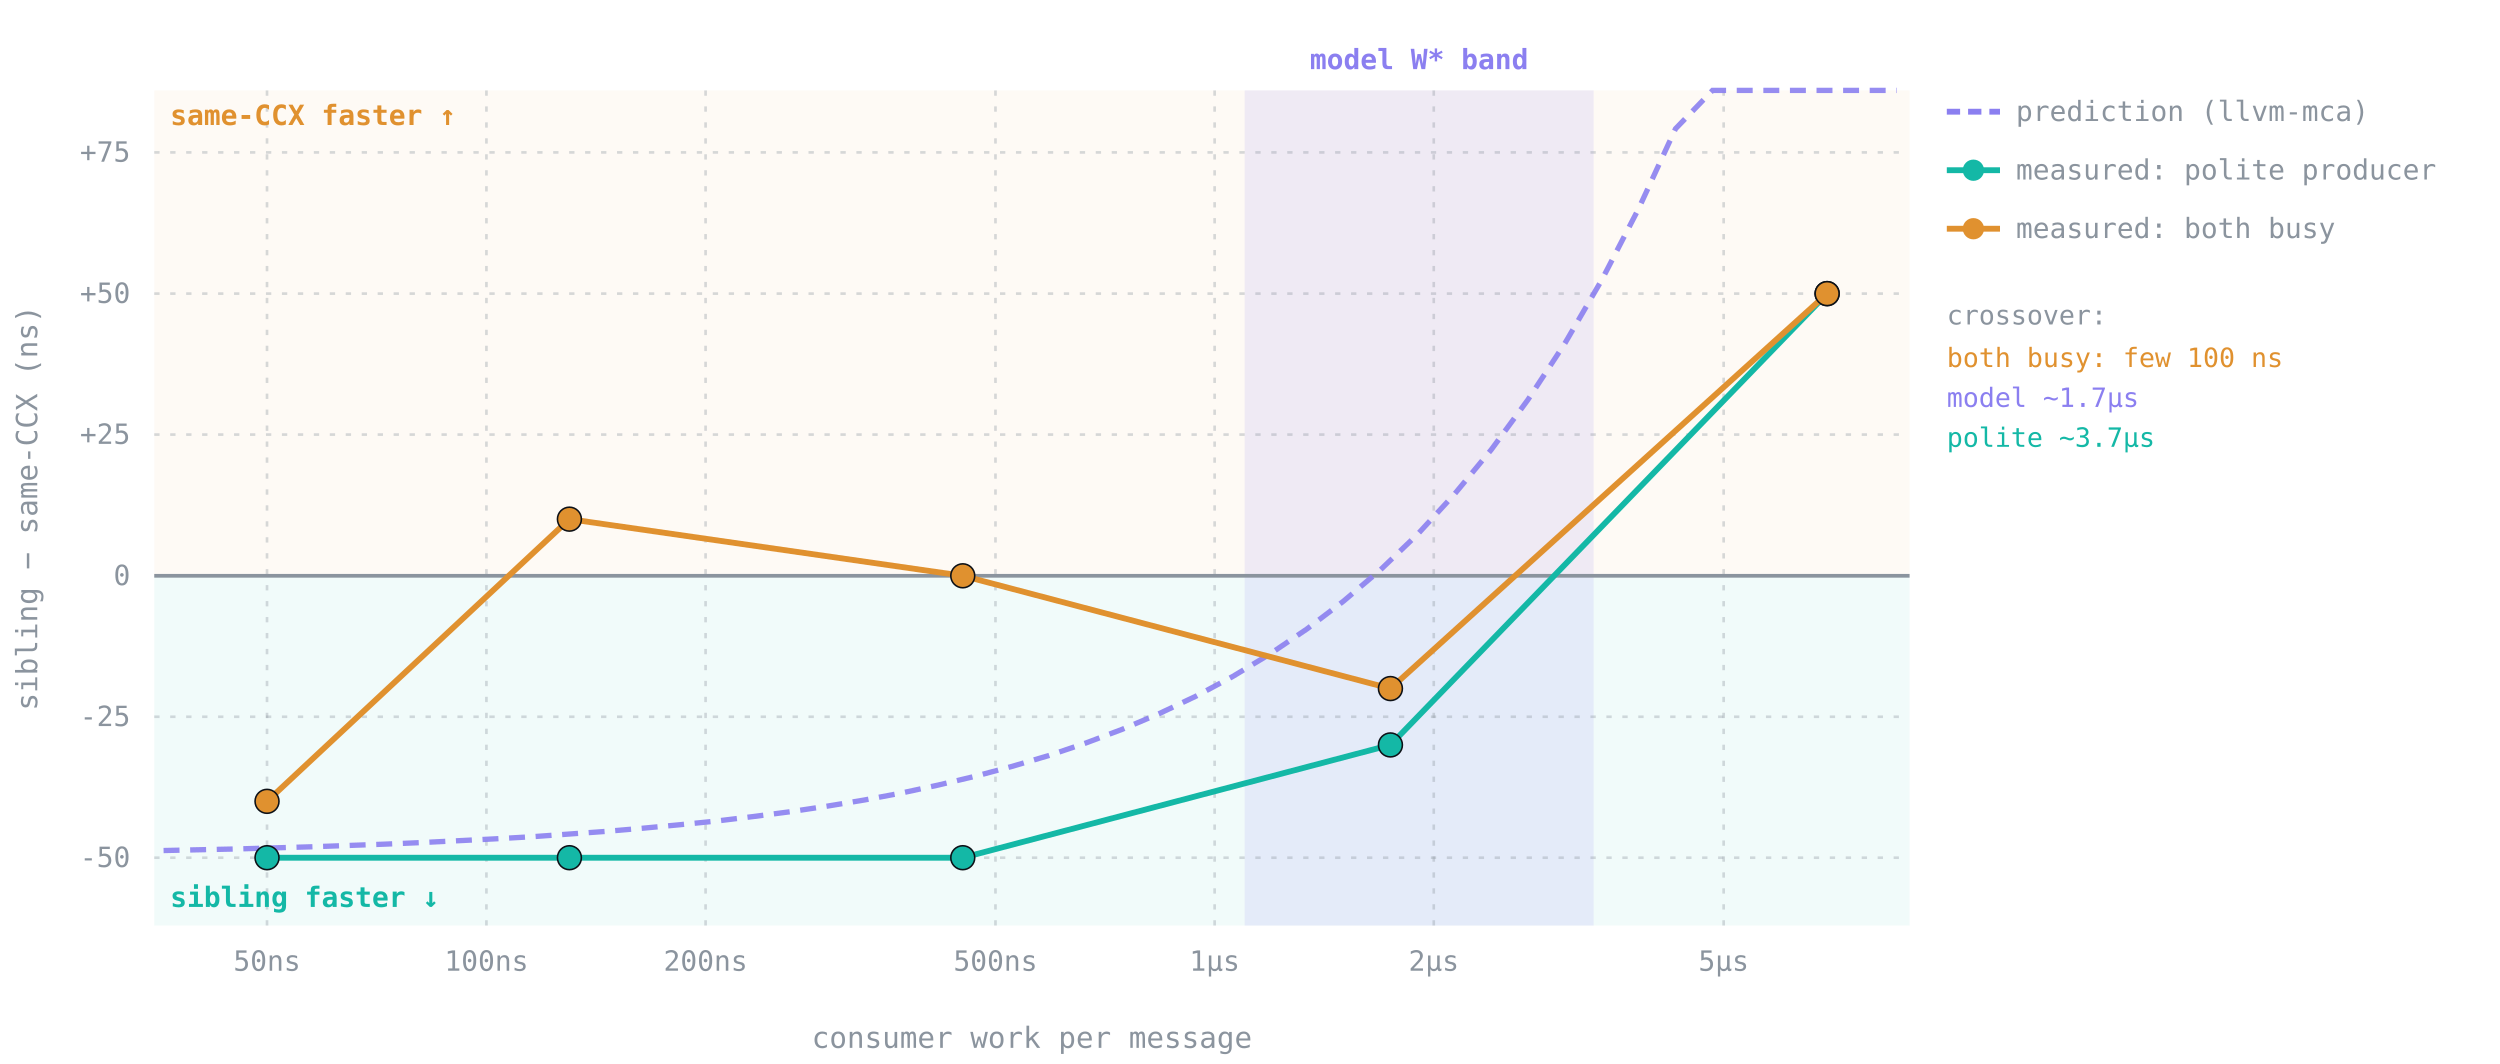
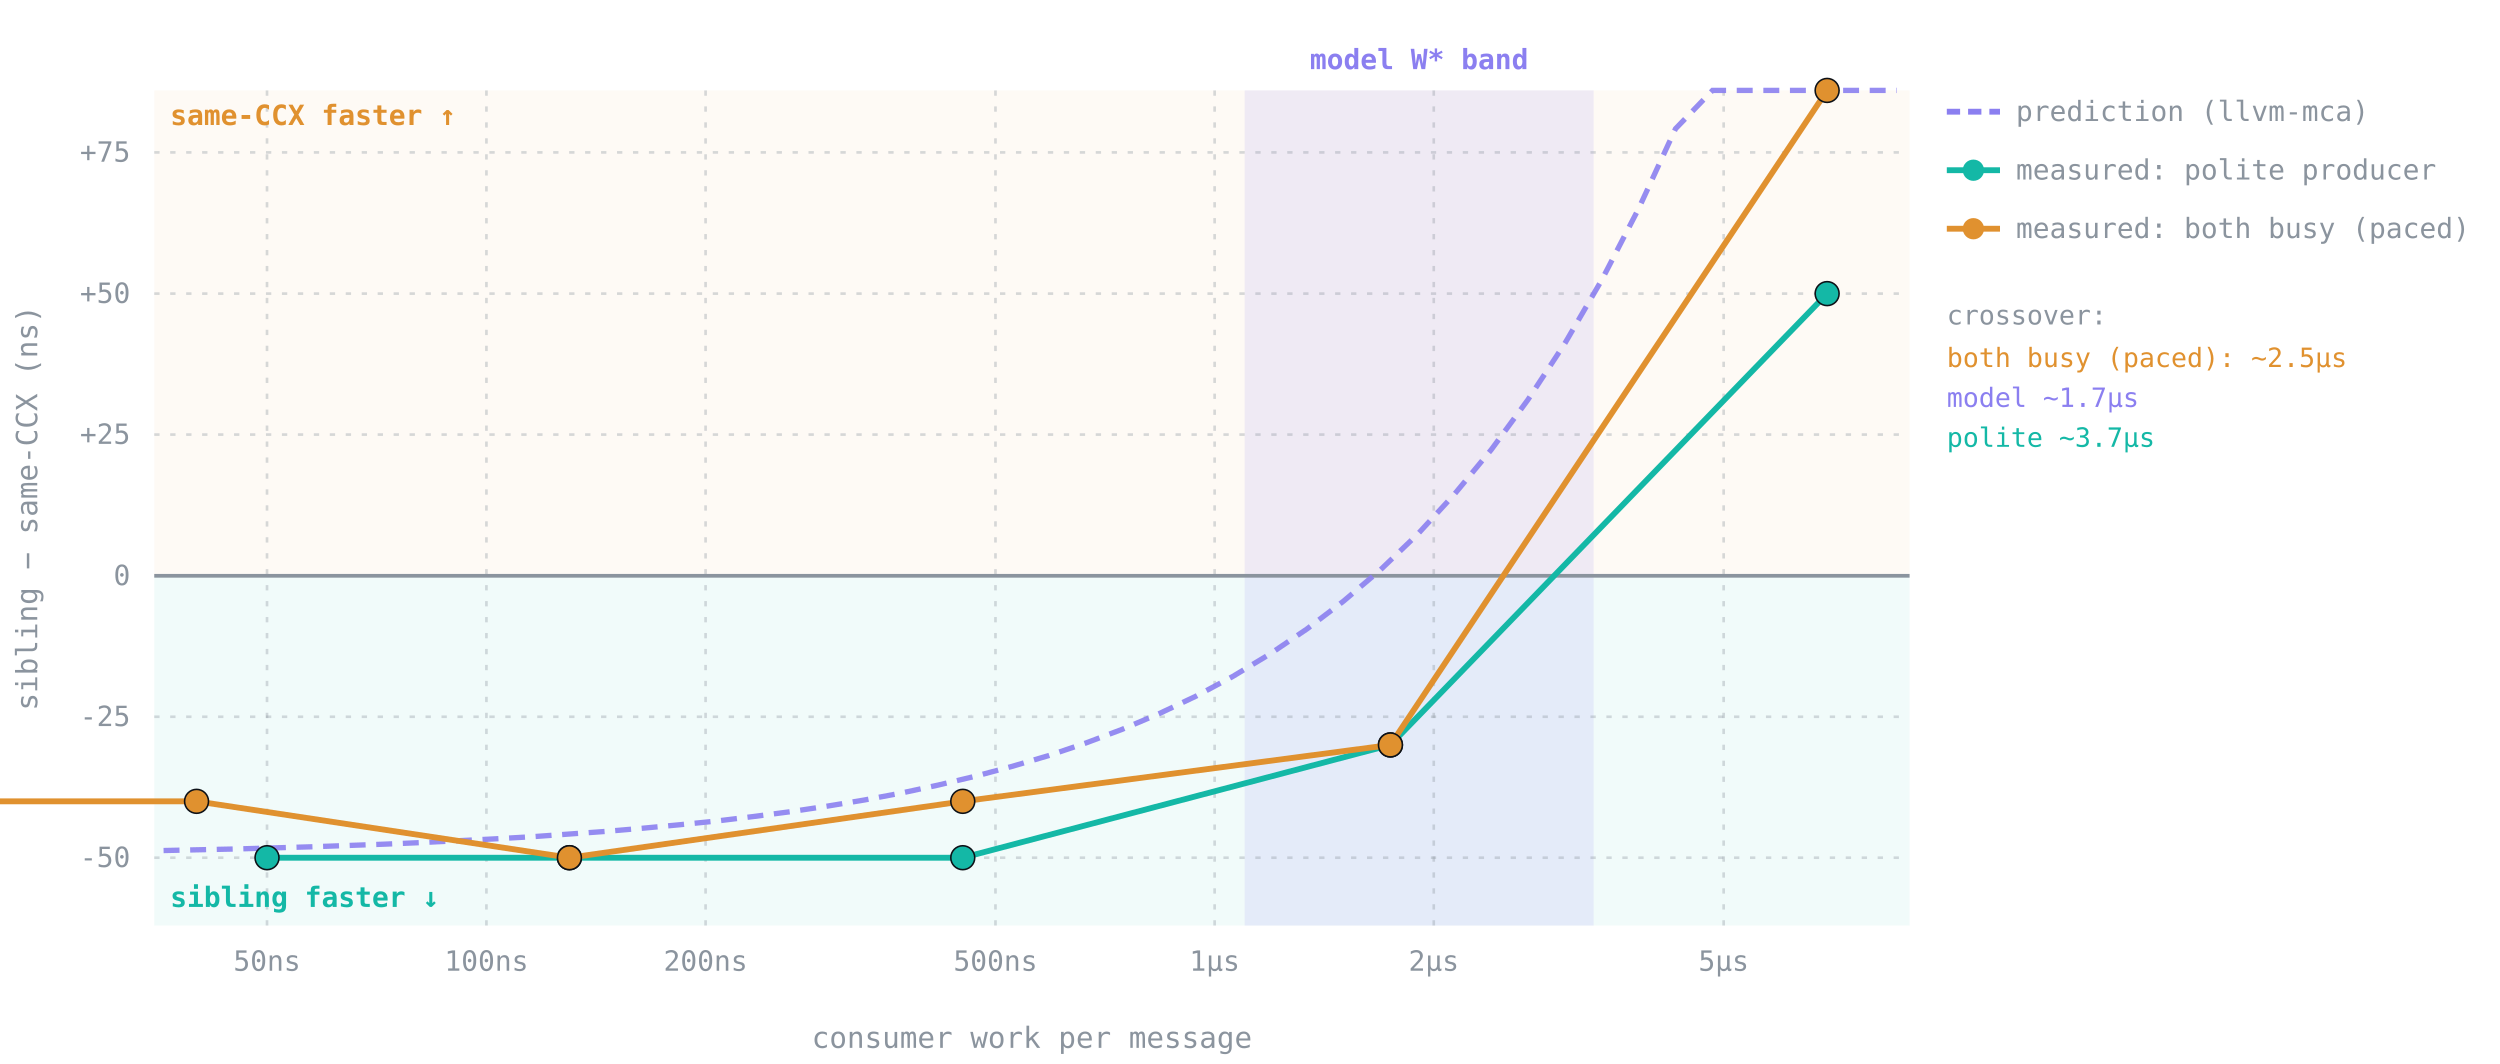
<svg xmlns="http://www.w3.org/2000/svg" viewBox="0 0 940 400" font-family="ui-monospace,SFMono-Regular,Menlo,monospace" role="img" aria-label="Static model prediction overlaid on measured sibling-vs-same-CCX crossover, polite and both-busy producer">
  <rect x="58" y="34.0" width="660" height="182.5" fill="#e0912f" opacity="0.05" />
  <rect x="58" y="216.5" width="660" height="131.5" fill="#14b8a6" opacity="0.06" />
  <rect x="468.0" y="34" width="131.2" height="314" fill="#8b7ff0" opacity="0.13" />
  <text x="533.6" y="26" text-anchor="middle" font-size="10.5" font-weight="700" fill="#8b7ff0">model W* band</text>
  <line x1="58" y1="322.5" x2="718" y2="322.5" stroke="#8b949e" stroke-width="1" stroke-dasharray="2 4" opacity="0.35" />
  <text x="49" y="326.0" text-anchor="end" font-size="10.5" fill="#8b949e">-50</text>
  <line x1="58" y1="269.5" x2="718" y2="269.5" stroke="#8b949e" stroke-width="1" stroke-dasharray="2 4" opacity="0.35" />
  <text x="49" y="273.0" text-anchor="end" font-size="10.5" fill="#8b949e">-25</text>
  <line x1="58" y1="216.5" x2="718" y2="216.5" stroke="#8b949e" stroke-width="1.4" />
  <text x="49" y="220.0" text-anchor="end" font-size="10.5" fill="#8b949e">0</text>
  <line x1="58" y1="163.4" x2="718" y2="163.4" stroke="#8b949e" stroke-width="1" stroke-dasharray="2 4" opacity="0.35" />
  <text x="49" y="166.9" text-anchor="end" font-size="10.5" fill="#8b949e">+25</text>
  <line x1="58" y1="110.4" x2="718" y2="110.4" stroke="#8b949e" stroke-width="1" stroke-dasharray="2 4" opacity="0.35" />
  <text x="49" y="113.9" text-anchor="end" font-size="10.5" fill="#8b949e">+50</text>
  <line x1="58" y1="57.3" x2="718" y2="57.3" stroke="#8b949e" stroke-width="1" stroke-dasharray="2 4" opacity="0.35" />
  <text x="49" y="60.8" text-anchor="end" font-size="10.5" fill="#8b949e">+75</text>
  <line x1="100.4" y1="34" x2="100.4" y2="348" stroke="#8b949e" stroke-width="1" stroke-dasharray="2 4" opacity="0.35" />
  <text x="100.4" y="365" text-anchor="middle" font-size="10.5" fill="#8b949e">50ns</text>
  <line x1="182.9" y1="34" x2="182.9" y2="348" stroke="#8b949e" stroke-width="1" stroke-dasharray="2 4" opacity="0.35" />
  <text x="182.9" y="365" text-anchor="middle" font-size="10.5" fill="#8b949e">100ns</text>
  <line x1="265.3" y1="34" x2="265.3" y2="348" stroke="#8b949e" stroke-width="1" stroke-dasharray="2 4" opacity="0.35" />
  <text x="265.3" y="365" text-anchor="middle" font-size="10.5" fill="#8b949e">200ns</text>
  <line x1="374.3" y1="34" x2="374.3" y2="348" stroke="#8b949e" stroke-width="1" stroke-dasharray="2 4" opacity="0.35" />
  <text x="374.3" y="365" text-anchor="middle" font-size="10.5" fill="#8b949e">500ns</text>
  <line x1="456.7" y1="34" x2="456.7" y2="348" stroke="#8b949e" stroke-width="1" stroke-dasharray="2 4" opacity="0.35" />
  <text x="456.7" y="365" text-anchor="middle" font-size="10.5" fill="#8b949e">1µs</text>
  <line x1="539.1" y1="34" x2="539.1" y2="348" stroke="#8b949e" stroke-width="1" stroke-dasharray="2 4" opacity="0.35" />
  <text x="539.1" y="365" text-anchor="middle" font-size="10.5" fill="#8b949e">2µs</text>
  <line x1="648.1" y1="34" x2="648.1" y2="348" stroke="#8b949e" stroke-width="1" stroke-dasharray="2 4" opacity="0.35" />
  <text x="648.1" y="365" text-anchor="middle" font-size="10.5" fill="#8b949e">5µs</text>
  <text x="388.0" y="394" text-anchor="middle" font-size="11" fill="#8b949e">consumer work per message</text>
  <text transform="translate(14,191.0) rotate(-90)" text-anchor="middle" font-size="11" fill="#8b949e">sibling − same-CCX (ns)</text>
  <text x="64" y="341" font-size="10.5" font-weight="700" fill="#14b8a6">sibling faster ↓</text>
  <text x="64" y="47" font-size="10.5" font-weight="700" fill="#e0912f">same-CCX faster ↑</text>
  <polyline points="61.5 319.8 75.4 319.5 89.3 319.2 103.1 318.8 117.0 318.4 130.9 317.9 144.7 317.4 158.6 316.8 172.5 316.1 186.3 315.4 200.2 314.6 214.0 313.6 227.9 312.6 241.8 311.4 255.6 310.1 269.5 308.7 283.4 307.0 297.2 305.2 311.1 303.1 325.0 300.8 338.8 298.2 352.7 295.2 366.6 291.9 380.4 288.2 394.3 284.1 408.2 279.4 422.0 274.2 435.9 268.3 449.8 261.7 463.6 254.3 477.5 245.9 491.4 236.5 505.2 226.0 519.1 214.2 533.0 200.9 546.8 185.9 560.7 169.1 574.5 150.3 588.4 129.1 602.3 105.2 616.1 78.5 630.0 48.4 643.9 34.0 657.7 34.0 671.6 34.0 685.5 34.0 699.3 34.0 713.2 34.0" fill="none" stroke="#8b7ff0" stroke-width="2" stroke-dasharray="6 4" opacity="0.9" />
  <path d="M100.4 322.5 L214.1 322.5 L362.0 322.5 L522.8 280.1 L687.0 110.4" fill="none" stroke="#14b8a6" stroke-width="2.2" />
  <circle cx="100.4" cy="322.5" r="4.5" fill="#14b8a6" stroke="#0d1117" stroke-width="0.6" />
  <circle cx="214.1" cy="322.5" r="4.5" fill="#14b8a6" stroke="#0d1117" stroke-width="0.6" />
  <circle cx="362.0" cy="322.5" r="4.5" fill="#14b8a6" stroke="#0d1117" stroke-width="0.6" />
  <circle cx="522.8" cy="280.1" r="4.5" fill="#14b8a6" stroke="#0d1117" stroke-width="0.6" />
  <circle cx="687.0" cy="110.4" r="4.5" fill="#14b8a6" stroke="#0d1117" stroke-width="0.6" />
-   <path d="M100.4 301.3 L214.1 195.2 L362.0 216.5 L522.8 258.9 L687.0 110.4" fill="none" stroke="#e0912f" stroke-width="2.2" />
-   <circle cx="100.4" cy="301.3" r="4.5" fill="#e0912f" stroke="#0d1117" stroke-width="0.6" />
-   <circle cx="214.1" cy="195.2" r="4.5" fill="#e0912f" stroke="#0d1117" stroke-width="0.6" />
-   <circle cx="362.0" cy="216.5" r="4.5" fill="#e0912f" stroke="#0d1117" stroke-width="0.6" />
-   <circle cx="522.8" cy="258.9" r="4.5" fill="#e0912f" stroke="#0d1117" stroke-width="0.6" />
-   <circle cx="687.0" cy="110.4" r="4.5" fill="#e0912f" stroke="#0d1117" stroke-width="0.6" />
+   <path d="M-8.6 301.3 L73.9 301.3 L214.1 322.5 L362.0 301.3 L522.8 280.1 L687.0 34.0" fill="none" stroke="#e0912f" stroke-width="2.2" />
+   <circle cx="-8.6" cy="301.3" r="4.5" fill="#e0912f" stroke="#0d1117" stroke-width="0.6" />
+   <circle cx="73.9" cy="301.3" r="4.5" fill="#e0912f" stroke="#0d1117" stroke-width="0.6" />
+   <circle cx="214.1" cy="322.5" r="4.5" fill="#e0912f" stroke="#0d1117" stroke-width="0.6" />
+   <circle cx="362.0" cy="301.3" r="4.5" fill="#e0912f" stroke="#0d1117" stroke-width="0.6" />
+   <circle cx="522.8" cy="280.1" r="4.5" fill="#e0912f" stroke="#0d1117" stroke-width="0.6" />
+   <circle cx="687.0" cy="34.0" r="4.5" fill="#e0912f" stroke="#0d1117" stroke-width="0.6" />
  <line x1="732" y1="42" x2="752" y2="42" stroke="#8b7ff0" stroke-width="2.2" stroke-dasharray="5 3" />
  <text x="758" y="45.5" font-size="10.5" fill="#8b949e">prediction (llvm-mca)</text>
  <line x1="732" y1="64" x2="752" y2="64" stroke="#14b8a6" stroke-width="2.2" />
  <circle cx="742" cy="64" r="4" fill="#14b8a6" />
  <text x="758" y="67.5" font-size="10.5" fill="#8b949e">measured: polite producer</text>
  <line x1="732" y1="86" x2="752" y2="86" stroke="#e0912f" stroke-width="2.2" />
  <circle cx="742" cy="86" r="4" fill="#e0912f" />
-   <text x="758" y="89.5" font-size="10.5" fill="#8b949e">measured: both busy</text>
+   <text x="758" y="89.5" font-size="10.5" fill="#8b949e">measured: both busy (paced)</text>
  <text x="732" y="122" font-size="10" fill="#8b949e">crossover:</text>
-   <text x="732" y="138" font-size="10" fill="#e0912f">both busy: few 100 ns</text>
+   <text x="732" y="138" font-size="10" fill="#e0912f">both busy (paced): ~2.5µs</text>
  <text x="732" y="153" font-size="10" fill="#8b7ff0">model ~1.7µs</text>
  <text x="732" y="168" font-size="10" fill="#14b8a6">polite ~3.7µs</text>
</svg>
